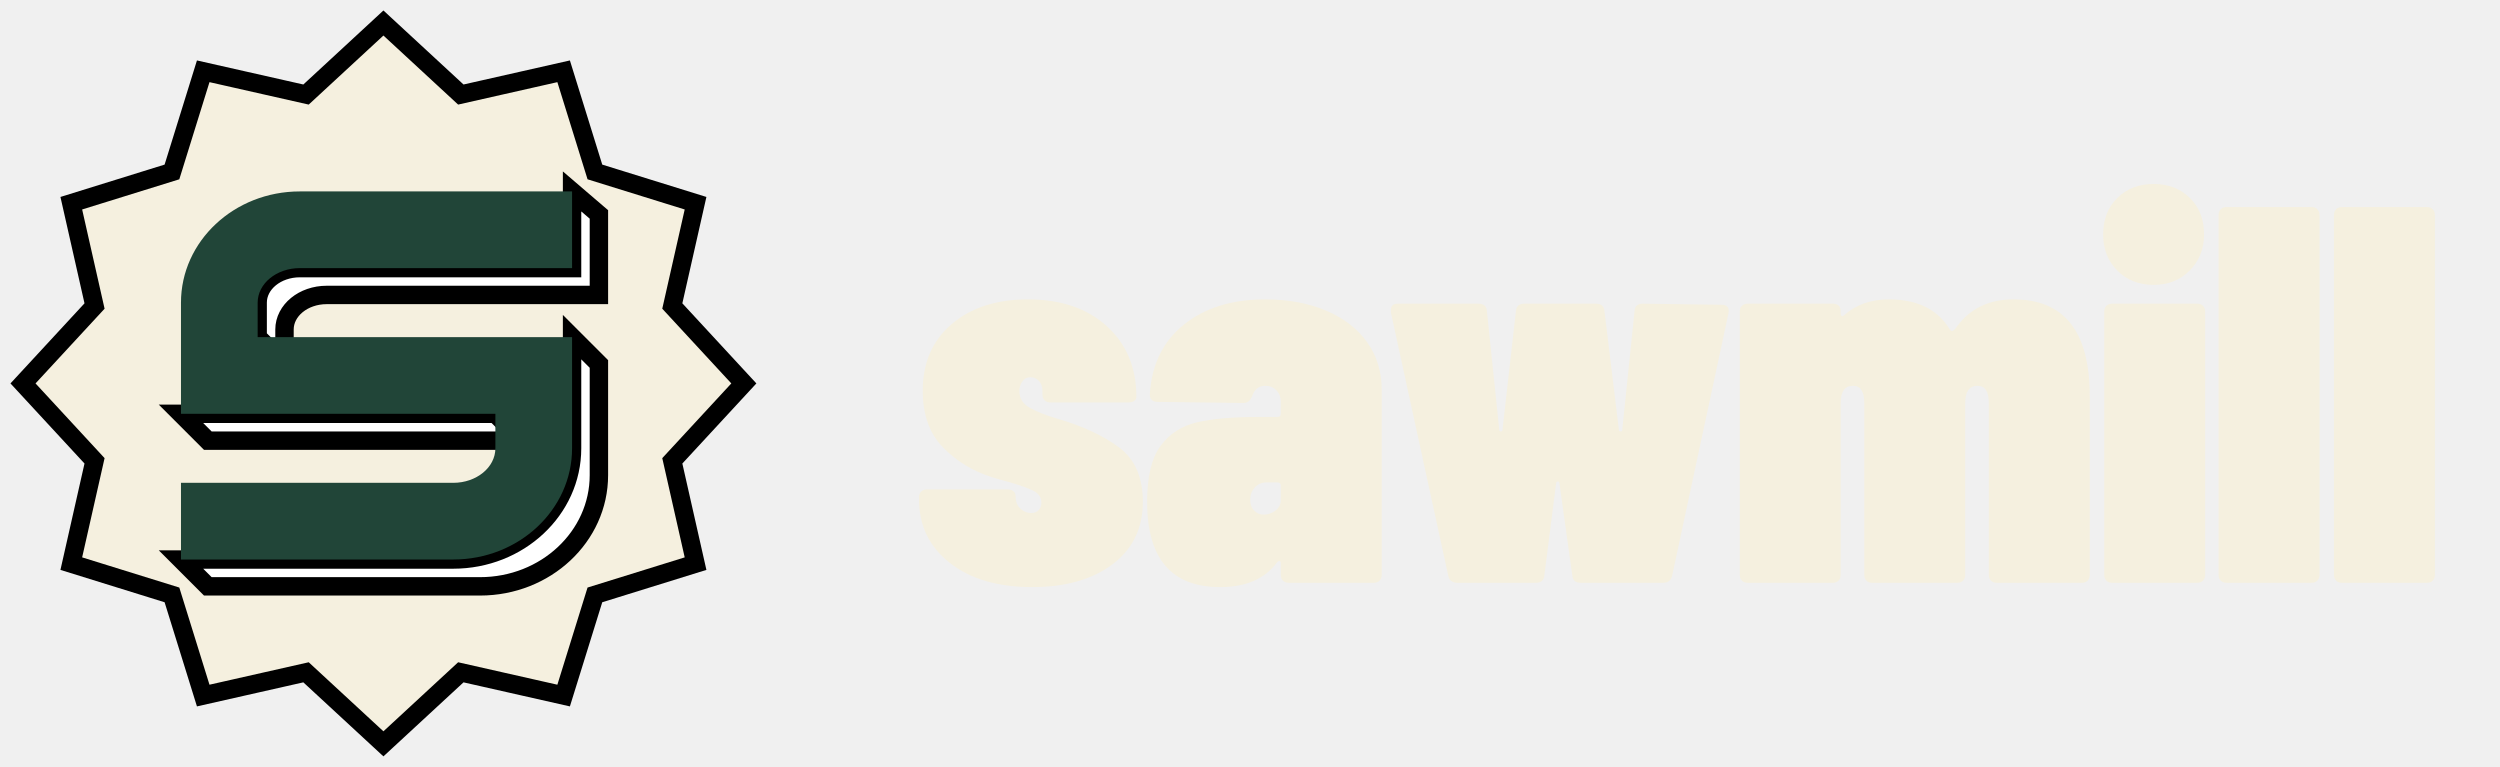
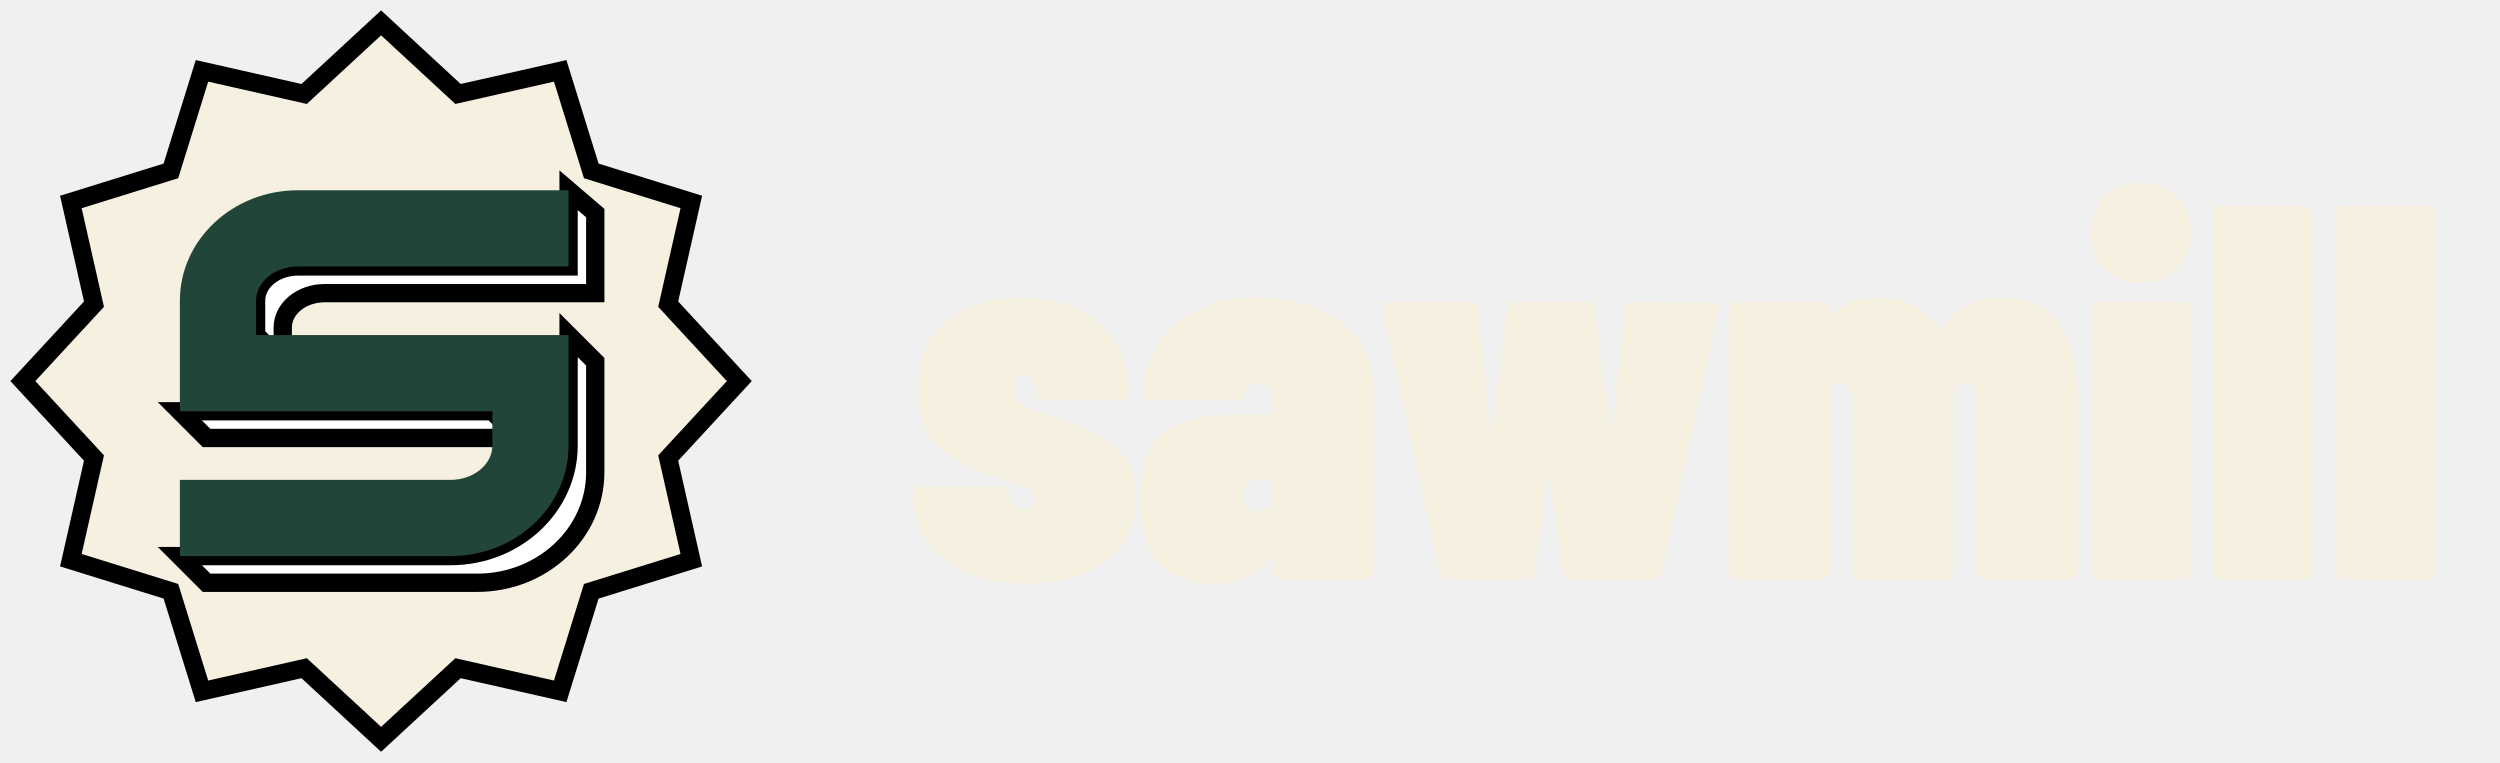
- <svg xmlns="http://www.w3.org/2000/svg" viewBox="0 0 326.01 100" role="img" aria-label="Sawmill">
+ <svg xmlns="http://www.w3.org/2000/svg" viewBox="0 0 328.01 100" role="img" aria-label="Sawmill">
  <path fill="#f5f0df" stroke="#000000" stroke-width="2.4" stroke-linejoin="miter" d="M50 3L60.094 12.329L73.5 9.297L77.577 22.423L90.703 26.5L87.671 39.906L97 50L87.671 60.094L90.703 73.5L77.577 77.577L73.5 90.703L60.094 87.671L50 97L39.906 87.671L26.5 90.703L22.423 77.577L9.297 73.5L12.329 60.094L3 50L12.329 39.906L9.297 26.5L22.423 22.423L26.5 9.297L39.906 12.329Z" />
  <g transform="translate(-0.9 -1.0375)">
    <g fill="#ffffff">
      <path d="M75.5 26H40C31.44 26 24.5 32.492 24.5 40.5V55H65.5V59.5C65.5 61.985 63.038 64 60 64H24.5V74H60C68.56 74 75.5 67.508 75.5 59.5V45H34.5V40.5C34.5 38.015 36.962 36 40 36H75.5Z" transform="translate(3.5 3.5)" />
      <path stroke="#000000" stroke-width="2.4" stroke-linejoin="miter" d="M24.5 55H65.5L69 58.5H28Z M24.5 74H60C68.56 74 75.5 67.508 75.5 59.5V45L79 48.5V63C79 71.008 72.06 77.5 63.5 77.5H28Z M34.5 45V40.5C34.5 38.015 36.962 36 40 36H75.5V26L79 29V39.5H43.5C40.462 39.5 38 41.515 38 44V48.5Z" />
    </g>
    <path fill="#214538" d="M75.5 26H40C31.44 26 24.5 32.492 24.5 40.5V55H65.5V59.5C65.5 61.985 63.038 64 60 64H24.5V74H60C68.56 74 75.5 67.508 75.5 59.5V45H34.5V40.5C34.5 38.015 36.962 36 40 36H75.5Z" />
  </g>
  <g fill="#f5f0df">
    <path transform="translate(119.000,76) scale(0.07,-0.07)" d="M12 156V159Q12 166 16.0 170.0Q20 174 27 174H177Q184 174 188.0 170.5Q192 167 192 161Q192 146 201.0 138.0Q210 130 221 130Q230 130 235.0 135.5Q240 141 240 149Q240 164 225.0 171.5Q210 179 175 189Q163 192 147 197Q94 214 56.5 252.5Q19 291 19 358Q19 436 73.0 482.0Q127 528 215 528Q307 528 362.0 478.0Q417 428 417 346Q417 342 413.0 339.0Q409 336 402 336H257Q250 336 246.0 340.0Q242 344 242 351V357Q242 369 235.5 376.0Q229 383 220 383Q210 383 204.5 375.0Q199 367 199 357Q199 337 218.5 326.0Q238 315 269 306Q341 285 385.0 252.0Q429 219 429 151Q429 77 372.5 34.5Q316 -8 223 -8Q127 -8 69.5 37.0Q12 82 12 156Z" />
    <path transform="translate(148.750,76) scale(0.07,-0.07)" d="M449 360V15Q449 8 445.0 4.0Q441 0 434 0H276Q269 0 265.0 4.0Q261 8 261 15V36Q261 40 259.0 40.5Q257 41 254 38Q220 -8 148 -8Q12 -8 12 151Q12 221 37.0 255.0Q62 289 105.0 299.0Q148 309 221 309H255Q261 309 261 315V337Q261 350 253.0 358.5Q245 367 232 367Q215 367 208 349Q203 335 192 335L32 337Q17 337 17 351Q22 434 80.5 481.0Q139 528 232 528Q296 528 345.5 507.0Q395 486 422.0 448.0Q449 410 449 360ZM261 154V181Q261 187 255 187H235Q221 187 212.5 177.5Q204 168 204 155Q204 142 211.5 134.5Q219 127 229 127Q241 127 251.0 134.5Q261 142 261 154Z" />
    <path transform="translate(180.530,76) scale(0.07,-0.07)" d="M119 13 12 504V508Q12 520 25 520H175Q190 520 191 506L214 285Q214 282 217.0 282.0Q220 282 220 285L245 506Q246 520 261 520H394Q409 520 410 506L437 284Q437 282 440.0 282.0Q443 282 443 284L466 506Q467 520 481 520L628 518Q644 518 641 502L536 13Q533 0 519 0H366Q351 0 350 14L326 186Q325 189 323.0 189.0Q321 189 320 186L298 14Q297 0 282 0H136Q122 0 119 13Z" />
    <path transform="translate(225.330,76) scale(0.07,-0.07)" d="M674 348V15Q674 8 670.0 4.0Q666 0 659 0H501Q494 0 490.0 4.0Q486 8 486 15V335Q486 367 465 367Q442 367 442 335V15Q442 8 438.0 4.0Q434 0 427 0H269Q262 0 258.0 4.0Q254 8 254 15V335Q254 367 233 367Q210 367 210 335V15Q210 8 206.0 4.0Q202 0 195 0H37Q30 0 26.0 4.0Q22 8 22 15V505Q22 512 26.0 516.0Q30 520 37 520H195Q210 520 210 506V502Q210 498 212.0 497.0Q214 496 217 499Q250 528 300 528Q380 528 414 471Q416 469 417 469Q421 469 427 478Q464 528 532 528Q674 528 674 348Z" />
    <path transform="translate(273.000,76) scale(0.07,-0.07)" d="M18 649Q18 691 44.5 717.0Q71 743 112 743Q153 743 179.5 717.0Q206 691 206 649Q206 609 179.5 582.0Q153 555 112 555Q71 555 44.5 581.5Q18 608 18 649ZM20 15V505Q20 512 24.0 516.0Q28 520 35 520H193Q200 520 204.0 516.0Q208 512 208 505V15Q208 8 204.0 4.0Q200 0 193 0H35Q28 0 24.0 4.0Q20 8 20 15Z" />
-     <path transform="translate(287.910,76) scale(0.07,-0.07)" d="M20 15V685Q20 692 24.0 696.0Q28 700 35 700H193Q200 700 204.0 696.0Q208 692 208 685V15Q208 8 204.0 4.0Q200 0 193 0H35Q28 0 24.0 4.0Q20 8 20 15Z" />
-     <path transform="translate(302.960,76) scale(0.07,-0.07)" d="M20 15V685Q20 692 24.0 696.0Q28 700 35 700H193Q200 700 204.0 696.0Q208 692 208 685V15Q208 8 204.0 4.0Q200 0 193 0H35Q28 0 24.0 4.0Q20 8 20 15Z" />
+     <path transform="translate(288.910,76) scale(0.07,-0.07)" d="M20 15V685Q20 692 24.0 696.0Q28 700 35 700H193Q200 700 204.0 696.0Q208 692 208 685V15Q208 8 204.0 4.0Q200 0 193 0H35Q28 0 24.0 4.0Q20 8 20 15Z" />
+     <path transform="translate(304.960,76) scale(0.07,-0.07)" d="M20 15V685Q20 692 24.0 696.0Q28 700 35 700H193Q200 700 204.0 696.0Q208 692 208 685V15Q208 8 204.0 4.0Q200 0 193 0H35Q28 0 24.0 4.0Q20 8 20 15Z" />
  </g>
</svg>
